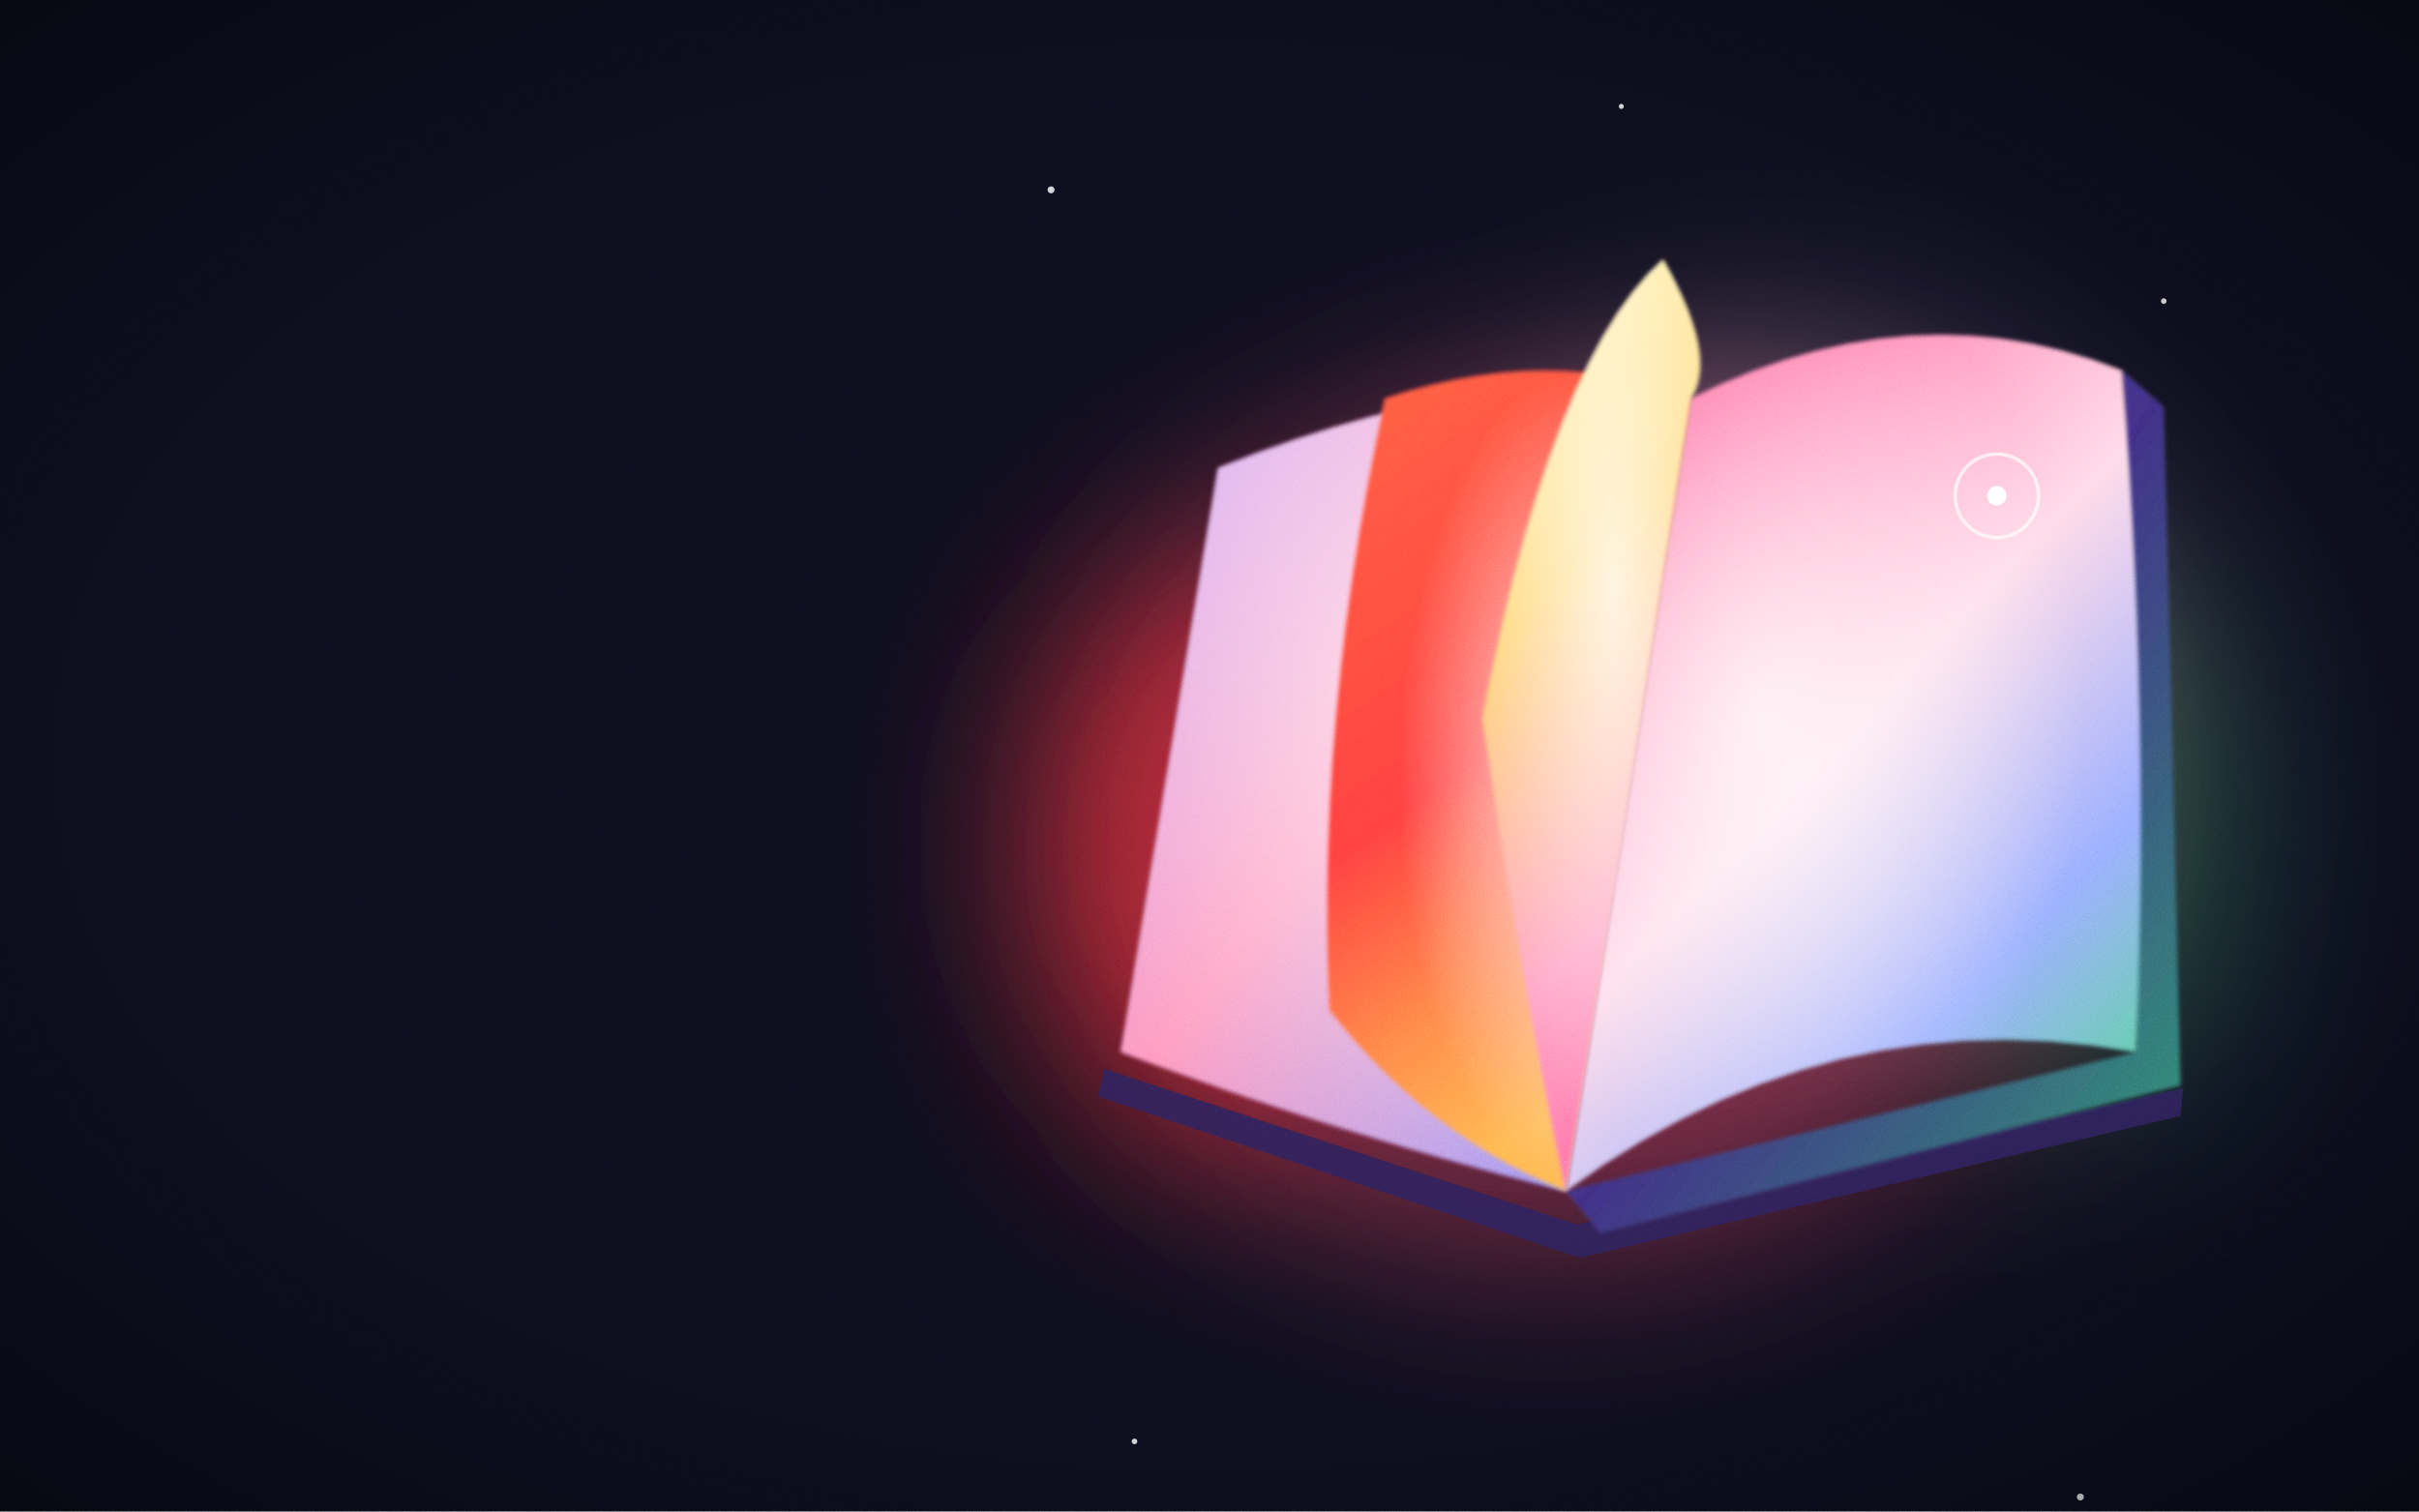
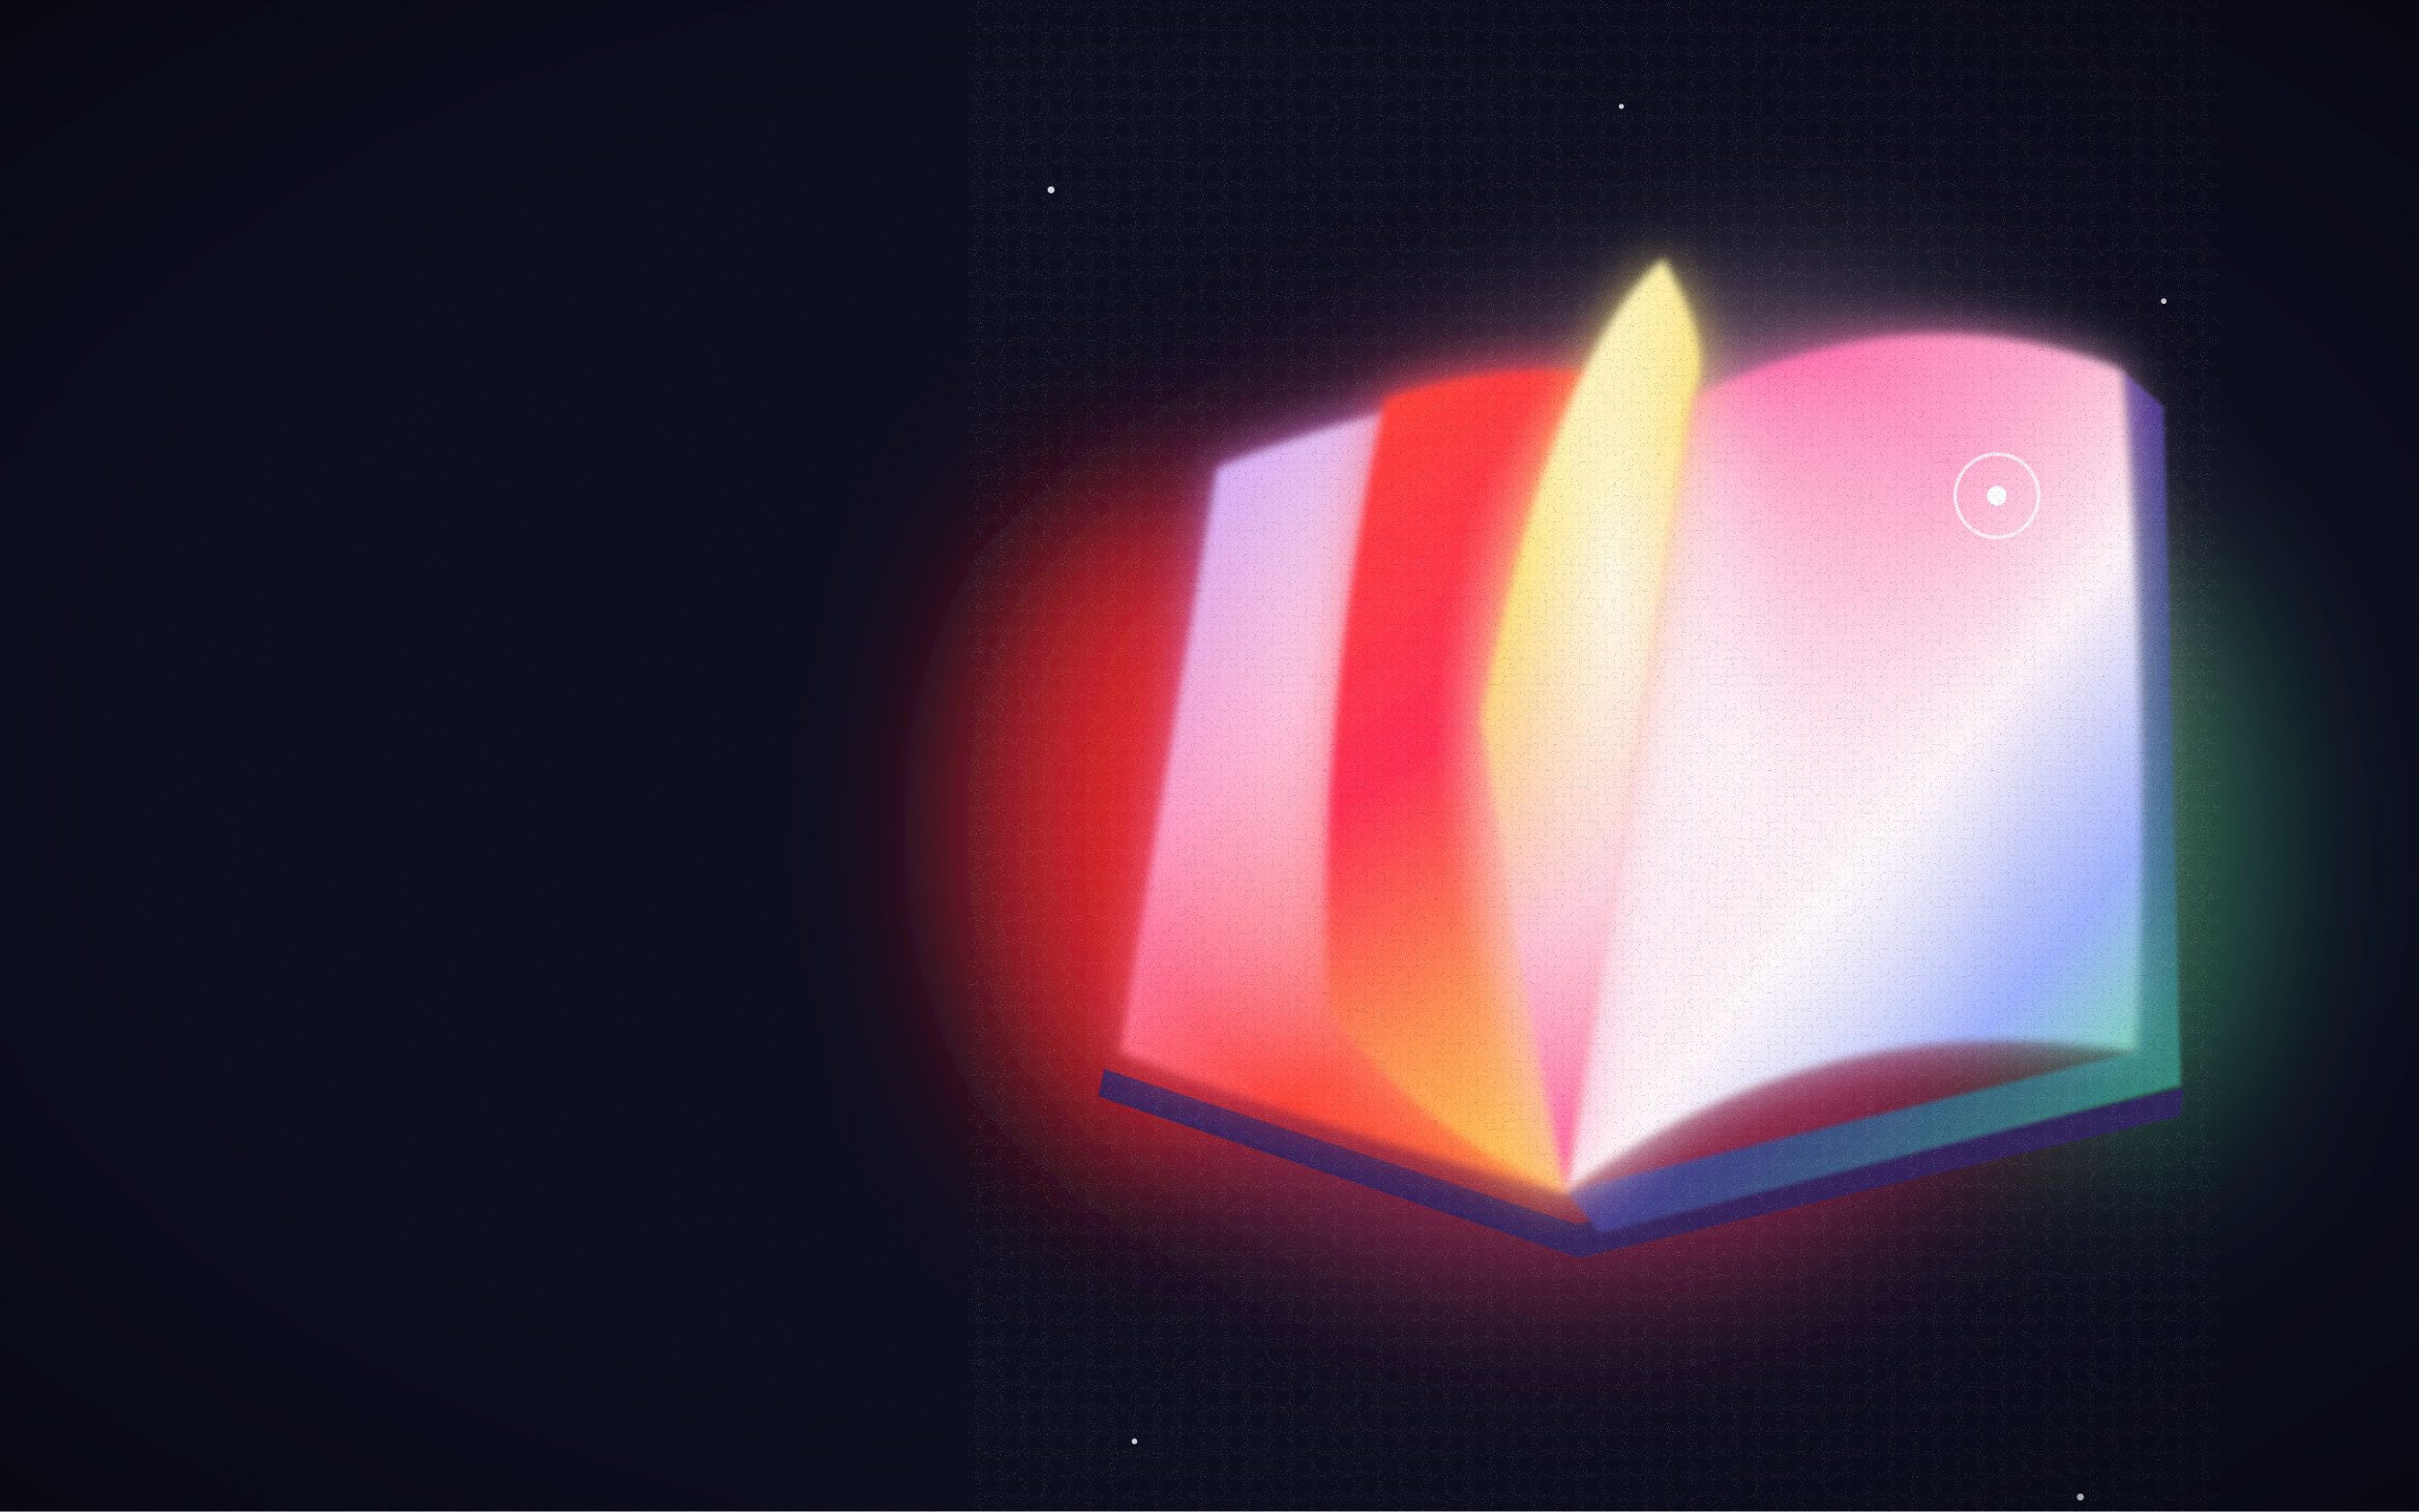
<svg xmlns="http://www.w3.org/2000/svg" viewBox="0 0 1600 1000" width="1600" height="1000">
  <defs>
    <filter id="n">
      <feTurbulence type="fractalNoise" baseFrequency="1.1" numOctaves="2" stitchTiles="stitch" />
      <feColorMatrix values="0 0 0 0 0.5  0 0 0 0 0.5  0 0 0 0 0.5  0 0 0 1 0" />
    </filter>
    <radialGradient id="v" cx="50%" cy="50%" r="75%">
      <stop offset="60%" stop-color="#000" stop-opacity="0" />
      <stop offset="100%" stop-color="#000" stop-opacity="0.45" />
    </radialGradient>
  </defs>
  <rect width="1600" height="1000" fill="#0c0d1c" />
  <g transform="translate(640 -40) scale(0.92)">
    <defs>
      <filter id="glow-b" x="-50%" y="-50%" width="200%" height="200%">
-         <feGaussianBlur stdDeviation="70" />
+         <feGaussianBlur stdDeviation="60" />
      </filter>
    </defs>
    <g filter="url(#glow-b)">
-       <ellipse cx="420" cy="640" rx="360" ry="300" fill="#ff4d6d" opacity="0.42" />
-       <ellipse cx="580" cy="520" rx="250" ry="220" fill="#ffc2e0" opacity="0.32" />
-       <ellipse cx="170" cy="660" rx="120" ry="210" fill="#ff2a2a" opacity="0.5" />
-       <ellipse cx="820" cy="640" rx="90" ry="200" fill="#48e08a" opacity="0.25" />
+       <ellipse cx="430" cy="640" rx="380" ry="320" fill="#ff3d6e" opacity="0.5" />
+       <ellipse cx="560" cy="500" rx="260" ry="230" fill="#ffd0e6" opacity="0.4" />
+       <ellipse cx="130" cy="640" rx="120" ry="240" fill="#ff2020" opacity="0.75" />
+       <ellipse cx="840" cy="660" rx="90" ry="220" fill="#48e08a" opacity="0.35" />
    </g>
    <path d="M 98 812 L 438 924 L 874 826 L 872 846 L 440 948 L 94 832 Z" fill="#2b1f55" opacity="0.9" />
    <defs>
      <linearGradient id="block-g" x1="0" y1="0" x2="1" y2="1">
        <stop offset="0" stop-color="#5a4ab8" stop-opacity="1" />
        <stop offset="0.5" stop-color="#3b2c7a" stop-opacity="1" />
        <stop offset="1" stop-color="#2a8a6a" stop-opacity="1" />
      </linearGradient>
      <filter id="block-e" x="-50%" y="-50%" width="200%" height="200%">
        <feGaussianBlur stdDeviation="1.5" />
      </filter>
    </defs>
    <path d="M 830 310 L 860 336 L 872 824 L 455 930 L 430 900 L 840 800 Z" fill="url(#block-g)" filter="url(#block-e)" />
    <defs>
-       <linearGradient id="l1-g" x1="0" y1="0" x2="1" y2="1">
-         <stop offset="0" stop-color="#c7a6ff" stop-opacity="1" />
-         <stop offset="0.45" stop-color="#ff8fb8" stop-opacity="1" />
-         <stop offset="1" stop-color="#6a7dff" stop-opacity="1" />
+       <linearGradient id="l1-g" x1="0.2" y1="0" x2="0.8" y2="1">
+         <stop offset="0" stop-color="#b98bff" stop-opacity="1" />
+         <stop offset="0.35" stop-color="#ff7ab0" stop-opacity="1" />
+         <stop offset="0.7" stop-color="#ff3b30" stop-opacity="1" />
+         <stop offset="1" stop-color="#ff6a3c" stop-opacity="1" />
      </linearGradient>
-       <radialGradient id="l1-w" cx="0.6" cy="0.4" r="0.7">
-         <stop offset="0" stop-color="#fff" stop-opacity="0.75" />
+       <radialGradient id="l1-w" cx="0.55" cy="0.35" r="0.6">
+         <stop offset="0" stop-color="#fff" stop-opacity="0.8" />
        <stop offset="1" stop-color="#fff" stop-opacity="0" />
      </radialGradient>
      <filter id="l1-e" x="-50%" y="-50%" width="200%" height="200%">
-         <feGaussianBlur stdDeviation="1.6" />
+         <feGaussianBlur stdDeviation="3.2" />
+       </filter>
+       <filter id="l1-h" x="-50%" y="-50%" width="200%" height="200%">
+         <feGaussianBlur stdDeviation="18" />
      </filter>
    </defs>
+     <path d="M 430 900 L 407.1 894.2 L 384.3 888.2 L 361.4 881.9 L 338.6 875.5 L 315.7 868.9 L 292.9 862 L 270 855 L 247.1 847.8 L 224.3 840.3 L 201.4 832.7 L 178.6 824.8 L 155.7 816.7 L 132.9 808.5 L 110 800 L 115.7 766 L 121.2 732.7 L 126.7 699.9 L 132 667.8 L 137.3 636.2 L 142.4 605.3 L 147.5 575 L 152.4 545.3 L 157.3 516.2 L 162 487.8 L 166.7 459.9 L 171.2 432.7 L 175.7 406 L 180 380 L 208.3 369.1 L 235.9 359.4 L 263 350.8 L 289.4 343.3 L 315.2 336.9 L 340.4 331.6 L 365 327.5 L 389 324.5 L 412.3 322.6 L 435.1 321.8 L 457.2 322.2 L 478.8 323.7 L 499.7 326.3 L 520 330 Z" fill="url(#l1-g)" opacity="0.75" filter="url(#l1-h)" />
    <g filter="url(#l1-e)">
      <path d="M 430 900 L 407.1 894.2 L 384.3 888.2 L 361.4 881.9 L 338.6 875.5 L 315.7 868.9 L 292.9 862 L 270 855 L 247.1 847.8 L 224.3 840.3 L 201.4 832.7 L 178.6 824.8 L 155.7 816.7 L 132.9 808.5 L 110 800 L 115.7 766 L 121.2 732.7 L 126.7 699.9 L 132 667.8 L 137.3 636.2 L 142.4 605.3 L 147.5 575 L 152.4 545.3 L 157.3 516.2 L 162 487.8 L 166.7 459.9 L 171.2 432.7 L 175.7 406 L 180 380 L 208.3 369.1 L 235.9 359.4 L 263 350.8 L 289.4 343.3 L 315.2 336.9 L 340.4 331.6 L 365 327.5 L 389 324.5 L 412.3 322.6 L 435.1 321.8 L 457.2 322.2 L 478.8 323.7 L 499.7 326.3 L 520 330 Z" fill="url(#l1-g)" />
      <path d="M 430 900 L 407.1 894.2 L 384.3 888.2 L 361.4 881.9 L 338.6 875.5 L 315.7 868.9 L 292.9 862 L 270 855 L 247.1 847.8 L 224.3 840.3 L 201.4 832.7 L 178.6 824.8 L 155.7 816.7 L 132.9 808.5 L 110 800 L 115.7 766 L 121.2 732.7 L 126.7 699.9 L 132 667.8 L 137.3 636.2 L 142.4 605.3 L 147.5 575 L 152.4 545.3 L 157.3 516.2 L 162 487.8 L 166.7 459.9 L 171.2 432.7 L 175.7 406 L 180 380 L 208.3 369.1 L 235.9 359.4 L 263 350.8 L 289.4 343.3 L 315.2 336.9 L 340.4 331.6 L 365 327.5 L 389 324.5 L 412.3 322.6 L 435.1 321.8 L 457.2 322.2 L 478.8 323.7 L 499.7 326.3 L 520 330 Z" fill="url(#l1-w)" />
    </g>
    <defs>
      <linearGradient id="l2-g" x1="0" y1="0" x2="0.3" y2="1">
-         <stop offset="0" stop-color="#ff5a3c" stop-opacity="1" />
-         <stop offset="0.55" stop-color="#ff3b3b" stop-opacity="1" />
+         <stop offset="0" stop-color="#ff3b30" stop-opacity="1" />
+         <stop offset="0.5" stop-color="#ff2a4a" stop-opacity="1" />
        <stop offset="1" stop-color="#ffb14a" stop-opacity="1" />
      </linearGradient>
-       <radialGradient id="l2-w" cx="0.7" cy="0.5" r="0.5">
-         <stop offset="0" stop-color="#fff" stop-opacity="0.75" />
+       <radialGradient id="l2-w" cx="0.75" cy="0.45" r="0.45">
+         <stop offset="0" stop-color="#fff" stop-opacity="0.8" />
        <stop offset="1" stop-color="#fff" stop-opacity="0" />
      </radialGradient>
      <filter id="l2-e" x="-50%" y="-50%" width="200%" height="200%">
-         <feGaussianBlur stdDeviation="1.6" />
+         <feGaussianBlur stdDeviation="3.2" />
+       </filter>
+       <filter id="l2-h" x="-50%" y="-50%" width="200%" height="200%">
+         <feGaussianBlur stdDeviation="18" />
      </filter>
    </defs>
+     <path d="M 430 900 L 415.9 894 L 402 887.6 L 388.5 880.6 L 375.3 873.1 L 362.4 865.1 L 349.8 856.5 L 337.5 847.5 L 325.5 838 L 313.8 827.9 L 302.4 817.3 L 291.4 806.3 L 280.6 794.7 L 270.2 782.6 L 260 770 L 258.9 739.9 L 258.4 709.6 L 258.5 679.1 L 259.2 648.4 L 260.5 617.4 L 262.4 586.3 L 265 555 L 268.2 523.5 L 271.9 491.7 L 276.3 459.8 L 281.3 427.7 L 286.9 395.3 L 293.2 362.8 L 300 330 L 317 324.7 L 333.9 320.2 L 350.5 316.5 L 366.9 313.7 L 383.2 311.6 L 399.2 310.4 L 415 310 L 430.6 310.4 L 446 311.6 L 461.2 313.7 L 476.2 316.5 L 491 320.2 L 505.6 324.7 L 520 330 Z" fill="url(#l2-g)" opacity="0.75" filter="url(#l2-h)" />
    <g filter="url(#l2-e)">
      <path d="M 430 900 L 415.9 894 L 402 887.6 L 388.5 880.6 L 375.3 873.1 L 362.4 865.1 L 349.8 856.5 L 337.5 847.5 L 325.5 838 L 313.8 827.9 L 302.4 817.3 L 291.4 806.3 L 280.6 794.7 L 270.2 782.6 L 260 770 L 258.9 739.9 L 258.4 709.6 L 258.5 679.1 L 259.2 648.4 L 260.5 617.4 L 262.4 586.3 L 265 555 L 268.2 523.5 L 271.9 491.7 L 276.3 459.8 L 281.3 427.7 L 286.9 395.3 L 293.2 362.8 L 300 330 L 317 324.7 L 333.9 320.2 L 350.5 316.5 L 366.9 313.7 L 383.2 311.6 L 399.2 310.4 L 415 310 L 430.6 310.4 L 446 311.6 L 461.2 313.7 L 476.2 316.5 L 491 320.2 L 505.6 324.7 L 520 330 Z" fill="url(#l2-g)" />
      <path d="M 430 900 L 415.9 894 L 402 887.6 L 388.5 880.6 L 375.3 873.1 L 362.4 865.1 L 349.8 856.5 L 337.5 847.5 L 325.5 838 L 313.8 827.9 L 302.4 817.3 L 291.4 806.3 L 280.6 794.7 L 270.2 782.6 L 260 770 L 258.9 739.9 L 258.4 709.6 L 258.5 679.1 L 259.2 648.4 L 260.5 617.4 L 262.4 586.3 L 265 555 L 268.2 523.5 L 271.9 491.7 L 276.3 459.8 L 281.3 427.7 L 286.9 395.3 L 293.2 362.8 L 300 330 L 317 324.7 L 333.9 320.2 L 350.5 316.5 L 366.9 313.7 L 383.2 311.6 L 399.2 310.4 L 415 310 L 430.6 310.4 L 446 311.6 L 461.2 313.7 L 476.2 316.5 L 491 320.2 L 505.6 324.7 L 520 330 Z" fill="url(#l2-w)" />
    </g>
    <defs>
-       <linearGradient id="r-g" x1="0.2" y1="0" x2="0.9" y2="1">
-         <stop offset="0" stop-color="#ff4f8e" stop-opacity="1" />
-         <stop offset="0.45" stop-color="#ffd6e6" stop-opacity="1" />
-         <stop offset="0.75" stop-color="#8fa6ff" stop-opacity="1" />
-         <stop offset="1" stop-color="#4fd18b" stop-opacity="1" />
+       <linearGradient id="r-g" x1="0.15" y1="0" x2="0.95" y2="1">
+         <stop offset="0" stop-color="#ff3d8a" stop-opacity="1" />
+         <stop offset="0.35" stop-color="#ff9ac4" stop-opacity="1" />
+         <stop offset="0.55" stop-color="#fff0f6" stop-opacity="1" />
+         <stop offset="0.78" stop-color="#8fa6ff" stop-opacity="1" />
+         <stop offset="1" stop-color="#5ee08a" stop-opacity="1" />
      </linearGradient>
-       <radialGradient id="r-w" cx="0.35" cy="0.45" r="0.55">
-         <stop offset="0" stop-color="#fff" stop-opacity="0.75" />
+       <radialGradient id="r-w" cx="0.3" cy="0.5" r="0.5">
+         <stop offset="0" stop-color="#fff" stop-opacity="0.8" />
        <stop offset="1" stop-color="#fff" stop-opacity="0" />
      </radialGradient>
      <filter id="r-e" x="-50%" y="-50%" width="200%" height="200%">
-         <feGaussianBlur stdDeviation="1.6" />
+         <feGaussianBlur stdDeviation="3.2" />
+       </filter>
+       <filter id="r-h" x="-50%" y="-50%" width="200%" height="200%">
+         <feGaussianBlur stdDeviation="18" />
      </filter>
    </defs>
+     <path d="M 520 330 L 542.8 319.3 L 565.5 310 L 588.1 302.1 L 610.6 295.7 L 633 290.7 L 655.3 287.1 L 677.5 285 L 699.6 284.3 L 721.6 285 L 743.5 287.1 L 765.3 290.7 L 786.9 295.7 L 808.5 302.1 L 830 310 L 832.7 345.7 L 835.1 381.2 L 837.2 416.7 L 839 452 L 840.5 487.3 L 841.6 522.4 L 842.5 557.5 L 843.1 592.4 L 843.3 627.3 L 843.3 662 L 842.9 696.7 L 842.2 731.2 L 841.3 765.7 L 840 800 L 808.7 795.2 L 777.8 792.2 L 747.1 791.1 L 716.7 791.8 L 686.7 794.4 L 656.9 798.8 L 627.5 805 L 598.4 813.1 L 569.5 823 L 541 834.7 L 512.8 848.3 L 484.9 863.7 L 457.3 880.9 L 430 900 Z" fill="url(#r-g)" opacity="0.75" filter="url(#r-h)" />
    <g filter="url(#r-e)">
      <path d="M 520 330 L 542.8 319.3 L 565.5 310 L 588.1 302.1 L 610.6 295.7 L 633 290.7 L 655.3 287.1 L 677.5 285 L 699.6 284.3 L 721.6 285 L 743.5 287.1 L 765.3 290.7 L 786.9 295.7 L 808.5 302.1 L 830 310 L 832.7 345.7 L 835.1 381.2 L 837.2 416.7 L 839 452 L 840.5 487.3 L 841.6 522.4 L 842.5 557.5 L 843.1 592.4 L 843.3 627.3 L 843.3 662 L 842.9 696.7 L 842.2 731.2 L 841.3 765.7 L 840 800 L 808.7 795.2 L 777.8 792.2 L 747.1 791.1 L 716.7 791.8 L 686.7 794.4 L 656.9 798.8 L 627.5 805 L 598.4 813.1 L 569.5 823 L 541 834.7 L 512.8 848.3 L 484.9 863.7 L 457.3 880.9 L 430 900 Z" fill="url(#r-g)" />
      <path d="M 520 330 L 542.8 319.3 L 565.5 310 L 588.1 302.1 L 610.6 295.7 L 633 290.7 L 655.3 287.1 L 677.5 285 L 699.6 284.3 L 721.6 285 L 743.5 287.1 L 765.3 290.7 L 786.9 295.7 L 808.5 302.1 L 830 310 L 832.7 345.7 L 835.1 381.2 L 837.2 416.7 L 839 452 L 840.5 487.3 L 841.6 522.4 L 842.5 557.5 L 843.1 592.4 L 843.3 627.3 L 843.3 662 L 842.9 696.7 L 842.2 731.2 L 841.3 765.7 L 840 800 L 808.7 795.2 L 777.8 792.2 L 747.1 791.1 L 716.7 791.8 L 686.7 794.4 L 656.9 798.8 L 627.5 805 L 598.4 813.1 L 569.5 823 L 541 834.7 L 512.8 848.3 L 484.9 863.7 L 457.3 880.9 L 430 900 Z" fill="url(#r-w)" />
    </g>
    <defs>
+       <filter id="spine-b" x="-50%" y="-50%" width="200%" height="200%">
+         <feGaussianBlur stdDeviation="34" />
+       </filter>
+     </defs>
+     <ellipse cx="480" cy="600" rx="70" ry="280" fill="#ffffff" opacity="0.55" filter="url(#spine-b)" transform="rotate(9 480 600)" />
+     <defs>
      <linearGradient id="l3-g" x1="0" y1="0" x2="0.2" y2="1">
-         <stop offset="0" stop-color="#fff6b0" stop-opacity="1" />
-         <stop offset="0.4" stop-color="#ffd36b" stop-opacity="1" />
-         <stop offset="0.8" stop-color="#ff9ac0" stop-opacity="1" />
-         <stop offset="1" stop-color="#ff6fa5" stop-opacity="1" />
+         <stop offset="0" stop-color="#fff3a0" stop-opacity="1" />
+         <stop offset="0.35" stop-color="#ffd84a" stop-opacity="1" />
+         <stop offset="0.75" stop-color="#ffb0c8" stop-opacity="1" />
+         <stop offset="1" stop-color="#ff5f96" stop-opacity="1" />
      </linearGradient>
      <radialGradient id="l3-w" cx="0.6" cy="0.35" r="0.6">
-         <stop offset="0" stop-color="#fff" stop-opacity="0.75" />
+         <stop offset="0" stop-color="#fff" stop-opacity="0.8" />
        <stop offset="1" stop-color="#fff" stop-opacity="0" />
      </radialGradient>
      <filter id="l3-e" x="-50%" y="-50%" width="200%" height="200%">
-         <feGaussianBlur stdDeviation="1.6" />
+         <feGaussianBlur stdDeviation="3.2" />
+       </filter>
+       <filter id="l3-h" x="-50%" y="-50%" width="200%" height="200%">
+         <feGaussianBlur stdDeviation="18" />
      </filter>
    </defs>
+     <path d="M 430 900 L 425.7 879.7 L 421.4 858.8 L 417.1 837.2 L 412.9 815.1 L 408.6 792.3 L 404.3 769 L 400 745 L 395.7 720.4 L 391.4 695.2 L 387.1 669.4 L 382.9 643 L 378.6 615.9 L 374.3 588.3 L 370 560 L 377.3 523.8 L 384.9 489.6 L 392.8 457.3 L 401 426.9 L 409.5 398.5 L 418.4 372 L 427.5 347.5 L 436.9 324.9 L 446.7 304.2 L 456.7 285.5 L 467.1 268.7 L 477.8 253.9 L 488.7 241 L 500 230 L 505.4 239.8 L 510.2 249.2 L 514.4 258.2 L 518 266.7 L 520.9 274.9 L 523.3 282.7 L 525 290 L 526.1 296.9 L 526.6 303.5 L 526.5 309.6 L 525.8 315.3 L 524.5 320.6 L 522.6 325.5 L 520 330 Z" fill="url(#l3-g)" opacity="0.75" filter="url(#l3-h)" />
    <g filter="url(#l3-e)">
      <path d="M 430 900 L 425.7 879.7 L 421.4 858.8 L 417.1 837.2 L 412.9 815.1 L 408.6 792.3 L 404.3 769 L 400 745 L 395.7 720.4 L 391.4 695.2 L 387.1 669.4 L 382.9 643 L 378.6 615.9 L 374.3 588.3 L 370 560 L 377.3 523.8 L 384.9 489.6 L 392.8 457.3 L 401 426.9 L 409.5 398.5 L 418.4 372 L 427.5 347.5 L 436.9 324.9 L 446.7 304.2 L 456.7 285.5 L 467.1 268.7 L 477.8 253.9 L 488.7 241 L 500 230 L 505.4 239.8 L 510.2 249.2 L 514.4 258.2 L 518 266.7 L 520.9 274.9 L 523.3 282.7 L 525 290 L 526.1 296.9 L 526.6 303.5 L 526.5 309.6 L 525.8 315.3 L 524.5 320.6 L 522.6 325.5 L 520 330 Z" fill="url(#l3-g)" />
      <path d="M 430 900 L 425.7 879.7 L 421.4 858.8 L 417.1 837.2 L 412.9 815.1 L 408.6 792.3 L 404.3 769 L 400 745 L 395.7 720.4 L 391.4 695.2 L 387.1 669.4 L 382.9 643 L 378.6 615.9 L 374.3 588.3 L 370 560 L 377.3 523.8 L 384.9 489.6 L 392.8 457.3 L 401 426.9 L 409.5 398.5 L 418.4 372 L 427.5 347.5 L 436.9 324.9 L 446.7 304.2 L 456.7 285.5 L 467.1 268.7 L 477.8 253.9 L 488.7 241 L 500 230 L 505.4 239.8 L 510.2 249.2 L 514.4 258.2 L 518 266.7 L 520.9 274.9 L 523.3 282.7 L 525 290 L 526.1 296.9 L 526.6 303.5 L 526.5 309.6 L 525.8 315.3 L 524.5 320.6 L 522.6 325.5 L 520 330 Z" fill="url(#l3-w)" />
    </g>
    <circle cx="740" cy="400" r="30" fill="none" stroke="#ffffff" stroke-opacity="0.7" stroke-width="2.5" />
    <circle cx="740" cy="400" r="7" fill="#ffffff" />
    <circle cx="60" cy="180" r="2.5" fill="#ffffff" opacity="0.8" />
    <circle cx="860" cy="260" r="2" fill="#ffffff" opacity="0.8" />
    <circle cx="120" cy="1080" r="2" fill="#ffffff" opacity="0.8" />
    <circle cx="800" cy="1120" r="2.5" fill="#ffffff" opacity="0.8" />
    <circle cx="470" cy="120" r="1.8" fill="#ffffff" opacity="0.8" />
+     <g style="mix-blend-mode:multiply">
+       <defs>
+         <filter id="specD-n" x="0" y="0" width="100%" height="100%">
+           <feTurbulence type="fractalNoise" baseFrequency="1.6" numOctaves="1" seed="3" />
+           <feColorMatrix values="0 0 0 0 0  0 0 0 0 0  0 0 0 0 0  0 0 0 9 -5.6" />
+         </filter>
+       </defs>
+       <rect width="900" height="1200" filter="url(#specD-n)" opacity="0.22" />
+     </g>
+     <g style="mix-blend-mode:screen">
+       <defs>
+         <filter id="specL-n" x="0" y="0" width="100%" height="100%">
+           <feTurbulence type="fractalNoise" baseFrequency="1.5" numOctaves="1" seed="8" />
+           <feColorMatrix values="0 0 0 0 1  0 0 0 0 1  0 0 0 0 1  0 0 0 9 -5.6" />
+         </filter>
+       </defs>
+       <rect width="900" height="1200" filter="url(#specL-n)" opacity="0.14" />
+     </g>
  </g>
  <rect width="1600" height="1000" fill="url(#v)" />
  <rect width="1600" height="1000" filter="url(#n)" opacity="0.55" style="mix-blend-mode:overlay" />
</svg>
